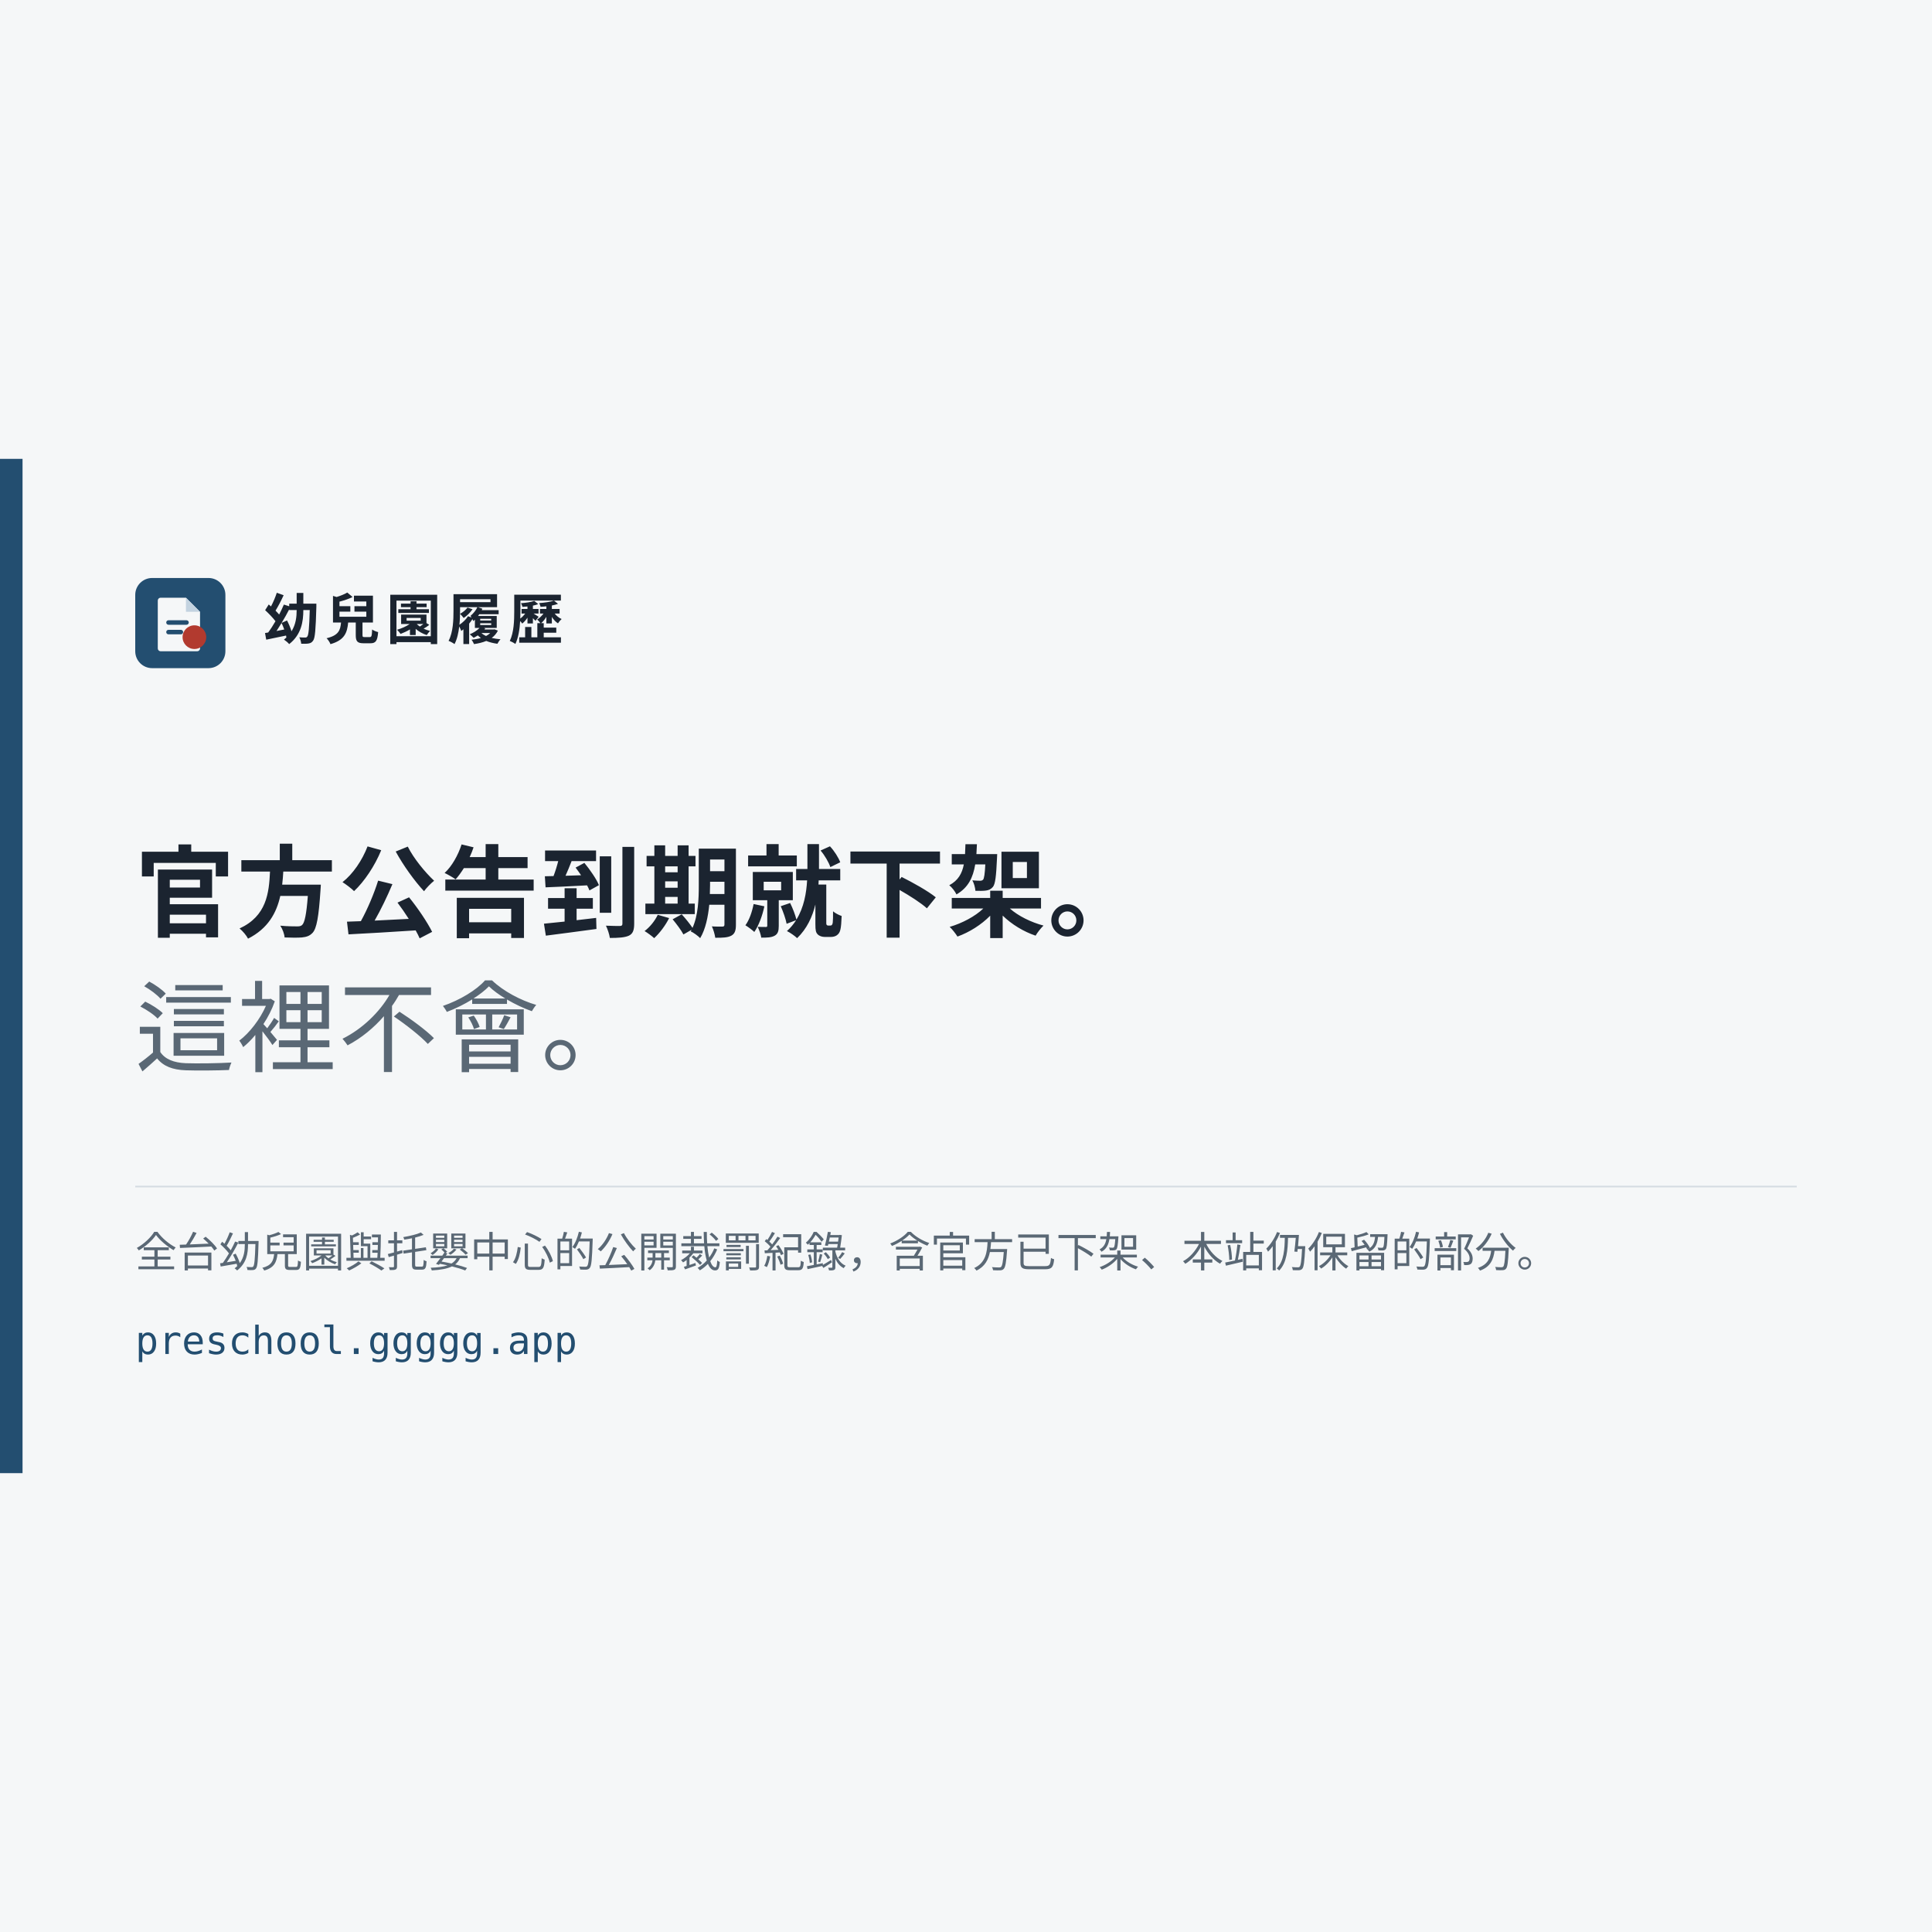
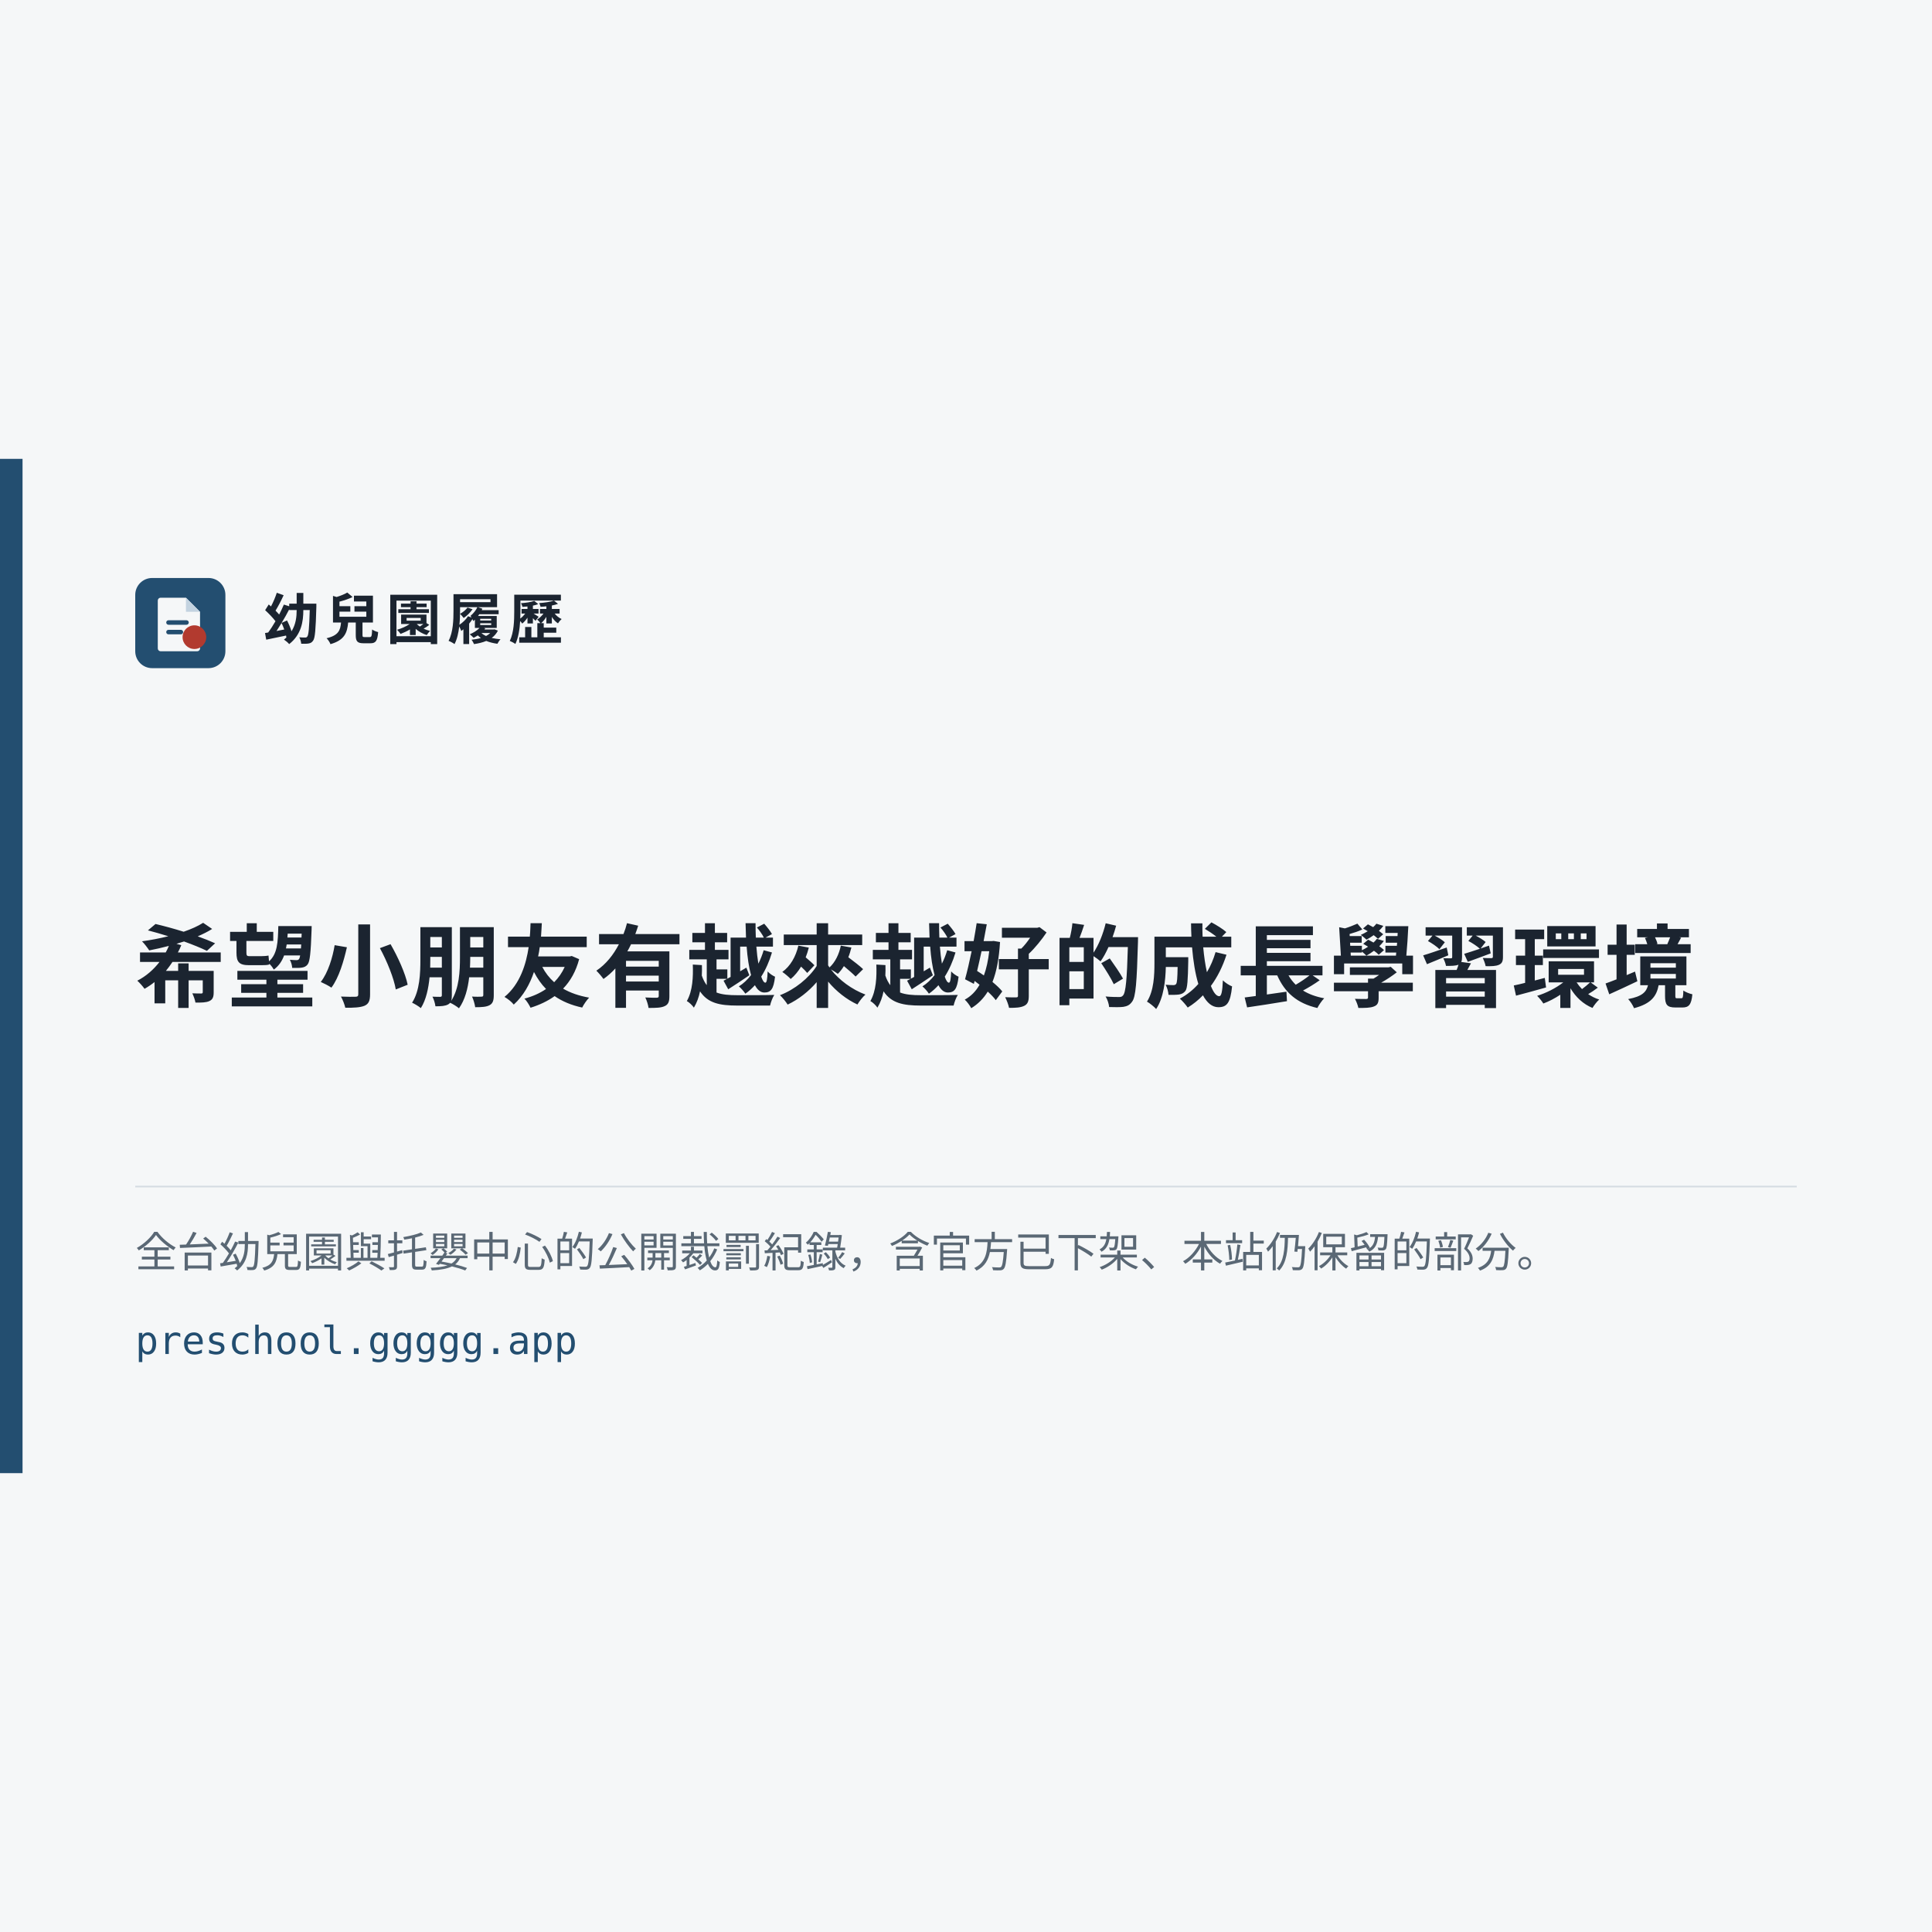
<svg xmlns="http://www.w3.org/2000/svg" width="1200" height="1200" viewBox="0 0 1200 1200">
  <style>
    .s { font-family: "PingFang TC", "Noto Sans TC", "Heiti TC", sans-serif; }
    .mono { font-family: "SF Mono", Menlo, monospace; }
  </style>
  <rect width="1200" height="1200" fill="#f5f7f8" />
  <g transform="translate(0,285)">
    <rect x="0" y="0" width="14" height="630" fill="#234e70" />
    <g transform="translate(84,74) scale(1.75)">
      <rect width="32" height="32" rx="6" fill="#234e70" />
      <path d="M9 7h9l5 5v13a1 1 0 0 1-1 1H9a1 1 0 0 1-1-1V8a1 1 0 0 1 1-1z" fill="#f5f7f8" />
      <path d="M18 7l5 5h-5z" fill="#c3d3e0" />
      <rect x="11" y="15" width="8" height="1.6" rx="0.8" fill="#234e70" />
      <rect x="11" y="18.4" width="6" height="1.6" rx="0.8" fill="#234e70" />
      <circle cx="21" cy="21" r="4.2" fill="#b23a2f" />
    </g>
    <text class="s" x="164" y="112" font-size="34" font-weight="700" fill="#1b2430" letter-spacing="4">幼兒園履歷</text>
-     <text class="s" x="84" y="292" font-size="62" font-weight="700" fill="#1b2430" letter-spacing="1">官方公告到期就下架。</text>
-     <text class="s" x="84" y="376" font-size="62" font-weight="400" fill="#5a6875" letter-spacing="1">這裡不會。</text>
+     <text class="s" x="84" y="336" font-size="56" font-weight="700" fill="#1b2430" letter-spacing="1">希望小朋友有越來越好的成長學習環境</text>
    <line x1="84" y1="452" x2="1116" y2="452" stroke="#d4dce2" stroke-width="1" />
    <text class="s" x="84" y="502" font-size="26" fill="#5a6875">全台幼兒園與托嬰中心的公開裁罰紀錄，含官方已下架、本站仍保留的部分。</text>
    <text class="mono" x="84" y="556" font-size="24" fill="#234e70">preschool.ggggg.app</text>
  </g>
</svg>
